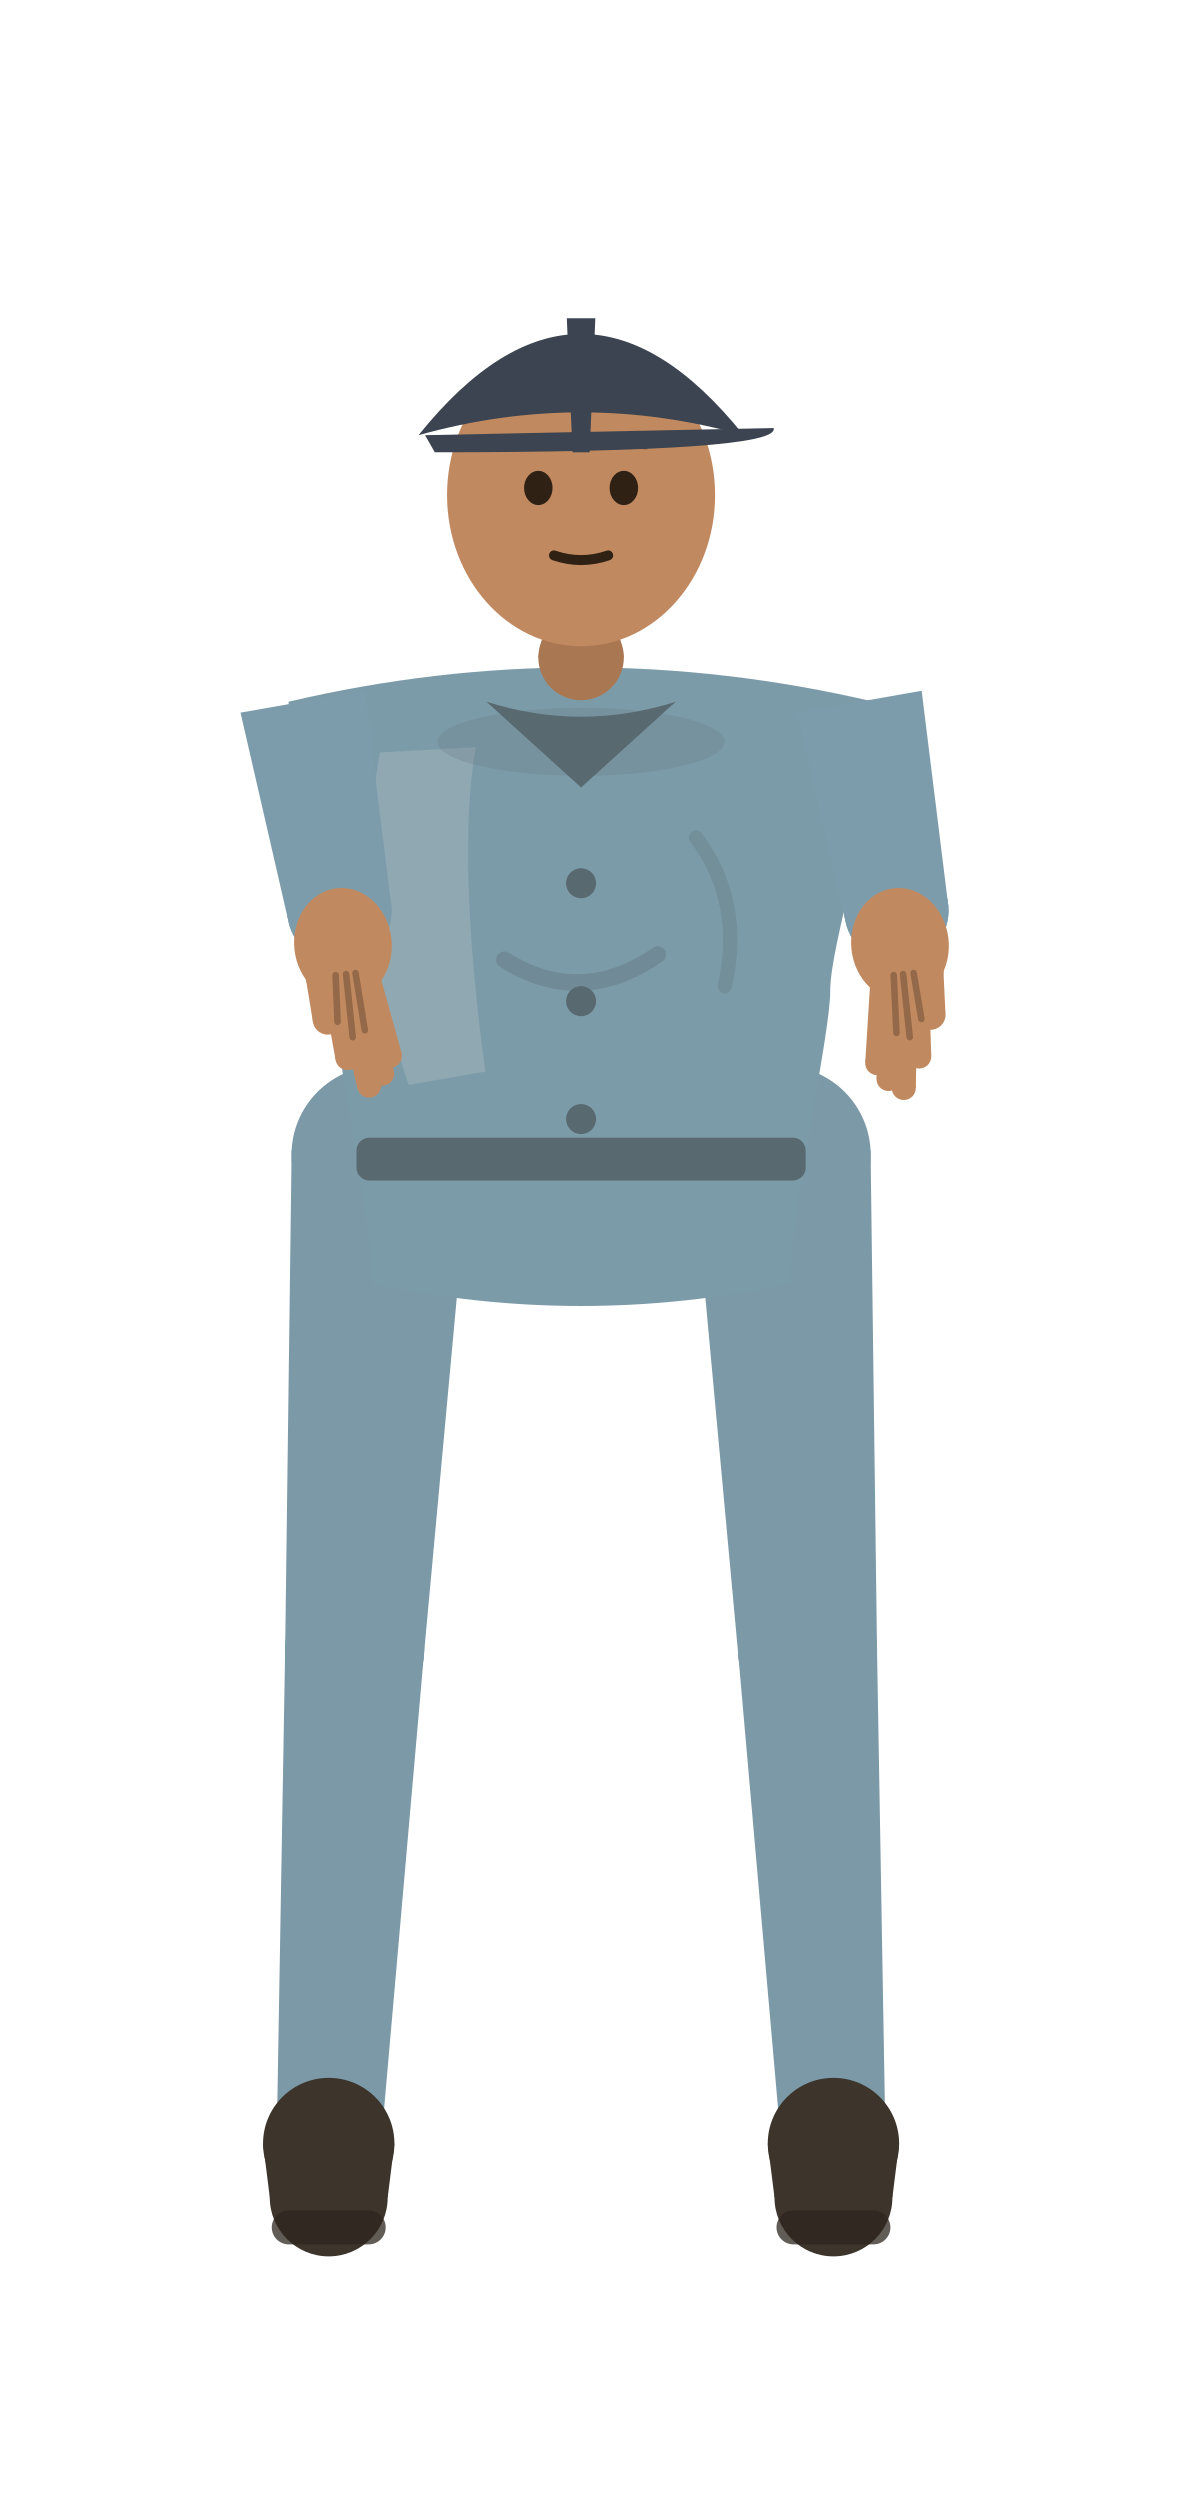
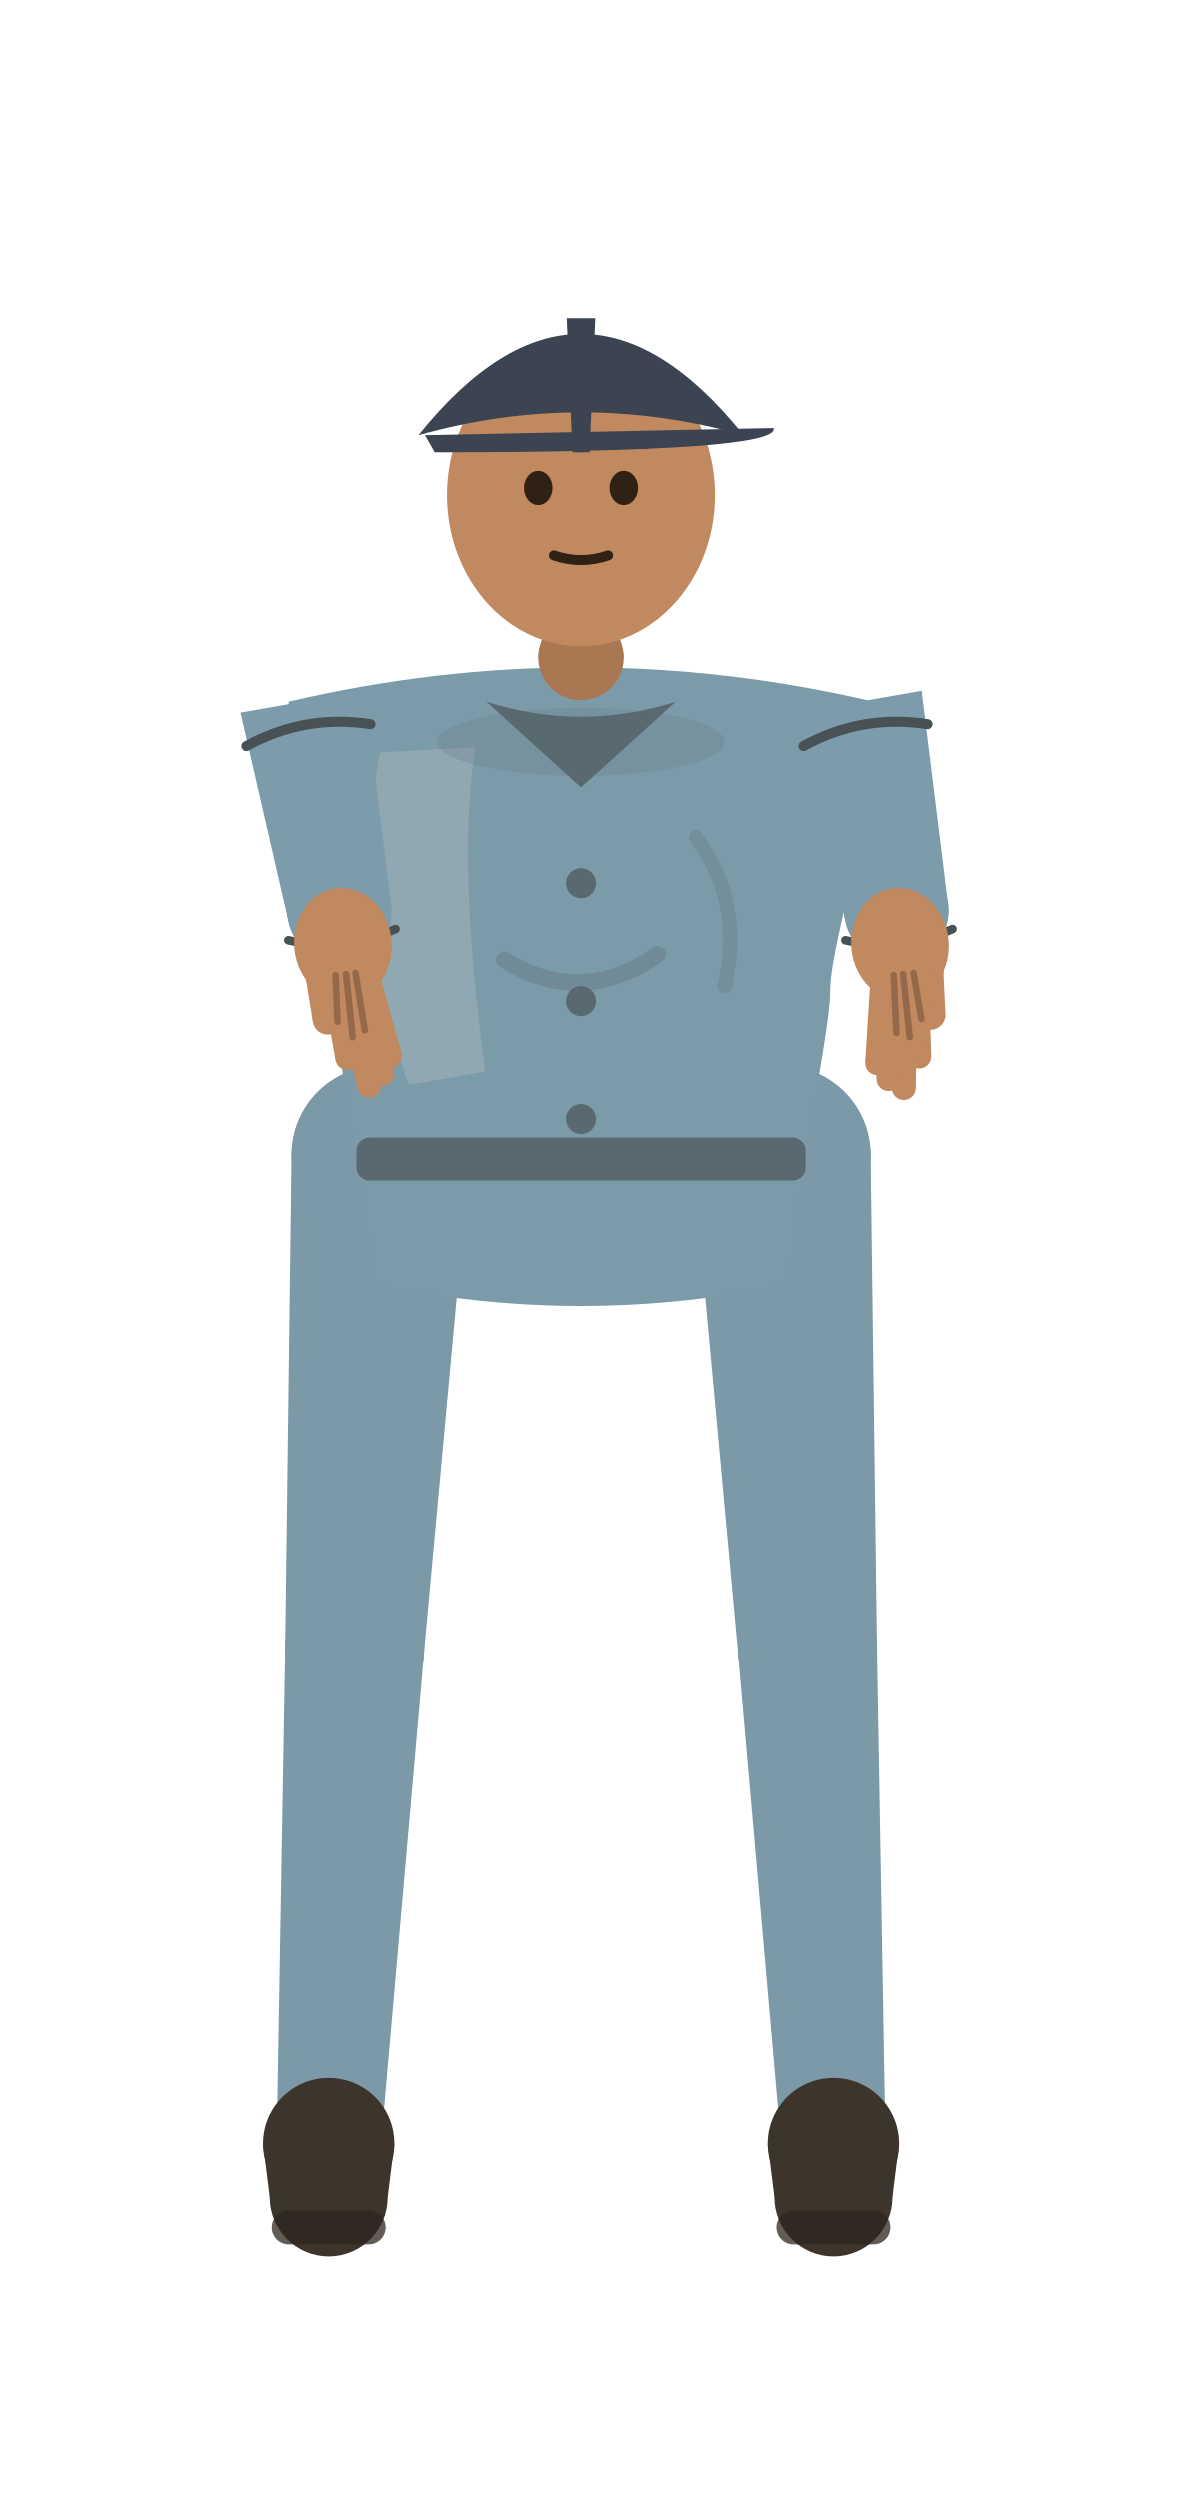
<svg xmlns="http://www.w3.org/2000/svg" class="nex-paperbook-figure" viewBox="-260.8 -518.29 539.92 1122.04" role="img" aria-label="Paperbook character">
  <g class="pb-figure" data-view-axis="front">
    <g class="pb-limb" fill="#7b99a7">
      <path d="M -129.92 -2.09 L -132.79 220.39 L -70.48 223.66 L -50.08 2.09 Z" />
      <circle cx="-90" cy="0" r="39.97" />
      <circle cx="-101.64" cy="222.02" r="31.2" />
    </g>
    <g class="pb-limb" fill="#7b99a7">
      <path d="M 50.08 2.09 L 70.48 223.66 L 132.79 220.39 L 129.92 -2.09 Z" />
      <circle cx="90" cy="0" r="39.97" />
      <circle cx="101.64" cy="222.02" r="31.2" />
    </g>
    <g class="pb-limb" fill="#7b99a7">
      <path d="M -132.79 220.39 L -136.62 442.54 L -89.89 444.99 L -70.48 223.66 Z" />
      <circle cx="-101.64" cy="222.02" r="31.2" />
      <circle cx="-113.26" cy="443.77" r="23.4" />
    </g>
    <g class="pb-limb" fill="#7b99a7">
      <path d="M 70.48 223.66 L 89.89 444.99 L 136.62 442.54 L 132.79 220.39 Z" />
      <circle cx="101.64" cy="222.02" r="31.2" />
      <circle cx="113.26" cy="443.77" r="23.4" />
    </g>
    <g class="pb-top" fill="#7c9ba9">
      <path d="M -131.25 -203.36 Q 0 -234.16 131.25 -203.36 C 131.25 -145.61 111.8 -96.25 111.8 -73.15 C 111.8 -53.9 93.91 25.99 93.91 57.75 Q 0 77.97 -93.91 57.75 C -93.91 25.99 -111.8 -53.9 -111.8 -73.15 C -111.8 -96.25 -131.25 -145.61 -131.25 -203.36 Z" />
    </g>
    <g class="pb-fold" fill="#a1b5bb">
      <path d="M -90.3 -180.57 Q -103.2 -108.96 -77.4 -31.38 L -43 -37.35 Q -55.9 -132.83 -47.3 -182.96 Z" opacity="0.5" />
    </g>
    <g class="pb-fold" fill="none">
      <path d="M -34.4 -87.48 Q 0 -65.99 34.4 -89.86" fill="none" stroke="#60747c" stroke-width="7.53" stroke-linecap="round" opacity="0.4" />
    </g>
    <g class="pb-fold" fill="none">
      <path d="M 51.6 -142.38 Q 73.1 -113.73 64.5 -75.54" fill="none" stroke="#60747c" stroke-width="6.45" stroke-linecap="round" opacity="0.32" />
    </g>
    <g class="pb-fold" fill="#60747c">
      <ellipse cx="0" cy="-185.35" rx="64.5" ry="15.32" opacity="0.22" />
    </g>
    <g class="pb-trim" fill="#596970">
      <path d="M -42.5 -203.36 L 0 -164.86 L 42.5 -203.36 Q 0 -189.88 -42.5 -203.36 Z" />
    </g>
    <g class="pb-trim" fill="#596970">
      <circle cx="0" cy="-121.87" r="6.74" />
      <circle cx="0" cy="-68.95" r="6.74" />
      <circle cx="0" cy="-16.03" r="6.74" />
    </g>
    <g class="pb-trim" fill="#596970">
      <rect x="-100.8" y="-7.7" width="201.6" height="19.25" rx="5.78" />
    </g>
    <g class="pb-neck" fill="#a97853">
      <path d="M -16 -238.49 L -19.2 -223.21 L 19.2 -223.21 L 16 -238.49 Z" />
      <circle cx="0" cy="-238.49" r="16" />
      <circle cx="0" cy="-223.21" r="19.2" />
    </g>
    <g class="pb-head" fill="#c1895f">
      <ellipse cx="0" cy="-296.09" rx="60.16" ry="67.84" />
    </g>
    <g class="pb-face">
      <path d="M 9.6 -318.49 Q 19.2 -321.69 28.8 -318.49" fill="none" stroke="#7d593d" stroke-width="3.84" stroke-linecap="round" />
      <path d="M -28.8 -318.49 Q -19.2 -321.69 -9.6 -318.49" fill="none" stroke="#7d593d" stroke-width="3.84" stroke-linecap="round" />
      <ellipse cx="19.2" cy="-299.29" rx="6.4" ry="7.68" fill="#302115" />
      <ellipse cx="-19.2" cy="-299.29" rx="6.4" ry="7.68" fill="#302115" />
      <path d="M -12.16 -269.01 Q 0 -264.83 12.16 -269.01" fill="none" stroke="#302115" stroke-width="4.48" stroke-linecap="round" />
    </g>
    <g class="pb-headwear" fill="#3b4450">
      <path d="M -72.96 -322.97 Q 0 -413.85 72.96 -322.97 Q 0 -343.45 -72.96 -322.97 Z" />
    </g>
    <g class="pb-headwear" fill="#3b4450">
      <path d="M -70.04 -322.97 L 86.4 -326.17 Q 89.86 -315.29 -65.66 -315.29 Z" />
    </g>
    <g class="pb-headwear" fill="#3b4450">
      <path d="M -6.4 -375.45 L 6.4 -375.45 L 3.84 -315.29 L -3.84 -315.29 Z" />
    </g>
    <g class="pb-foot" fill="#3d342b">
      <path d="M -142.74 443.77 L -139.72 467.95 L -86.8 467.95 L -83.77 443.77 Z" />
      <circle cx="-113.26" cy="443.77" r="29.48" />
      <circle cx="-113.26" cy="467.95" r="26.46" />
    </g>
    <g class="pb-foot" fill="#2e261e">
      <path d="M -131.2 481.4 L -95.32 481.4" stroke="#2e261e" stroke-width="15.25" stroke-linecap="round" fill="none" opacity="0.75" />
    </g>
    <g class="pb-foot" fill="#3d342b">
      <path d="M 83.77 443.77 L 86.8 467.95 L 139.72 467.95 L 142.74 443.77 Z" />
      <circle cx="113.26" cy="443.77" r="29.48" />
      <circle cx="113.26" cy="467.95" r="26.46" />
    </g>
    <g class="pb-foot" fill="#2e261e">
      <path d="M 95.32 481.4 L 131.2 481.4" stroke="#2e261e" stroke-width="15.25" stroke-linecap="round" fill="none" opacity="0.75" />
    </g>
    <g class="pb-limb" fill="#7d9cab">
      <path d="M -152.85 -198.45 L -131.51 -105.53 L -85.42 -113.65 L -97.15 -208.27 Z" />
      <circle cx="-108.47" cy="-109.59" r="23.4" />
    </g>
    <g class="pb-limb" fill="#7d9cab">
      <path d="M 97.15 -198.45 L 118.49 -105.53 L 164.58 -113.65 L 152.85 -208.27 Z" />
      <circle cx="141.53" cy="-109.59" r="23.4" />
    </g>
+     <g class="pb-detail" fill="none">
+       <path d="M -94.51 -193.27 Q -124.02 -197.82 -150.2 -183.45" stroke="#485255" stroke-width="4.52" stroke-linecap="round" />
+     </g>
+     <g class="pb-detail" fill="none">
+       <path d="M 155.49 -193.27 Q 125.98 -197.82 99.8 -183.45" stroke="#485255" stroke-width="4.52" stroke-linecap="round" />
+     </g>
    <g class="pb-limb" fill="#7d9cab">
      <path d="M -131.74 -107.14 L -126.47 -94.38 L -87.69 -98.45 L -85.19 -112.04 Z" />
      <circle cx="-108.47" cy="-109.59" r="23.4" />
      <circle cx="-107.08" cy="-96.42" r="19.5" />
    </g>
    <g class="pb-limb" fill="#7d9cab">
      <path d="M 118.26 -107.14 L 123.53 -94.38 L 162.31 -98.45 L 164.81 -112.04 Z" />
      <circle cx="141.53" cy="-109.59" r="23.4" />
      <circle cx="142.92" cy="-96.42" r="19.5" />
+     </g>
+     <g class="pb-detail" fill="none">
+       <path d="M -83.28 -101.31 Q -106.47 -90.61 -131.38 -96.26" stroke="#485255" stroke-width="3.87" stroke-linecap="round" />
+     </g>
+     <g class="pb-detail" fill="none">
+       <path d="M 166.72 -101.31 Q 143.53 -90.61 118.62 -96.26" stroke="#485255" stroke-width="3.87" stroke-linecap="round" />
    </g>
    <g class="pb-hand" fill="#c1895f">
      <path d="M -126.98 -94.32 L -124.68 -92.64 L -89.08 -96.38 L -87.18 -98.51 Z" />
      <circle cx="-107.08" cy="-96.42" r="20.01" />
      <circle cx="-106.88" cy="-94.51" r="17.9" />
      <ellipse cx="-106.88" cy="-94.51" rx="25.27" ry="21.9" transform="rotate(84 -106.88 -94.51)" />
      <path d="M -123.59 -79.45 L -120.44 -60.17 L -107 -61.18 L -106.79 -80.72 Z" />
      <circle cx="-115.19" cy="-80.08" r="8.42" />
      <circle cx="-113.72" cy="-60.67" r="6.74" />
      <path d="M -116.84 -79.66 L -110.21 -42.65 L -99.53 -44.17 L -103.5 -81.56 Z" />
      <circle cx="-110.17" cy="-80.61" r="6.74" />
      <circle cx="-104.87" cy="-43.41" r="5.39" />
      <path d="M -112.07 -79.74 L -100.42 -29.94 L -89.86 -32.12 L -98.87 -82.47 Z" />
      <circle cx="-105.47" cy="-81.1" r="6.74" />
      <circle cx="-95.14" cy="-31.03" r="5.39" />
      <path d="M -107.76 -79.82 L -94.49 -35.01 L -84.07 -37.77 L -94.73 -83.27 Z" />
      <circle cx="-101.24" cy="-81.55" r="6.74" />
      <circle cx="-89.28" cy="-36.39" r="5.39" />
      <path d="M -104.07 -79.9 L -90.94 -42.78 L -80.65 -46.03 L -91.21 -83.96 Z" />
      <circle cx="-97.64" cy="-81.93" r="6.74" />
      <circle cx="-85.79" cy="-44.41" r="5.39" />
    </g>
    <g class="pb-hand" fill="#c1895f">
      <path d="M 123.02 -94.32 L 125.32 -92.64 L 160.92 -96.38 L 162.82 -98.51 Z" />
      <circle cx="142.92" cy="-96.42" r="20.01" />
      <circle cx="143.12" cy="-94.51" r="17.9" />
      <ellipse cx="143.12" cy="-94.51" rx="25.27" ry="21.9" transform="rotate(84 143.12 -94.51)" />
      <path d="M 145.89 -81 L 150.16 -61.93 L 163.52 -63.73 L 162.59 -83.25 Z" />
      <circle cx="154.24" cy="-82.13" r="8.42" />
      <circle cx="156.84" cy="-62.83" r="6.74" />
      <path d="M 142.5 -81.14 L 146.4 -43.74 L 157.16 -44.47 L 155.95 -82.06 Z" />
      <circle cx="149.23" cy="-81.6" r="6.74" />
      <circle cx="151.78" cy="-44.11" r="5.39" />
      <path d="M 137.79 -81.06 L 139.44 -29.94 L 150.22 -30 L 151.27 -81.14 Z" />
      <circle cx="144.53" cy="-81.1" r="6.74" />
      <circle cx="144.83" cy="-29.97" r="5.39" />
      <path d="M 133.57 -80.99 L 132.6 -34.27 L 143.37 -33.73 L 147.03 -80.33 Z" />
      <circle cx="140.3" cy="-80.66" r="6.74" />
      <circle cx="137.98" cy="-34" r="5.39" />
      <path d="M 129.99 -80.93 L 127.54 -41.64 L 138.28 -40.6 L 143.4 -79.63 Z" />
      <circle cx="136.69" cy="-80.28" r="6.74" />
      <circle cx="132.91" cy="-41.12" r="5.39" />
    </g>
    <g class="pb-detail" fill="none">
      <path d="M -110.17 -80.61 L -109.3 -59.7" fill="none" stroke="#664933" stroke-width="2.95" stroke-linecap="round" opacity="0.5" />
      <path d="M -105.47 -81.1 L -102.5 -52.79" fill="none" stroke="#664933" stroke-width="2.95" stroke-linecap="round" opacity="0.5" />
      <path d="M -101.24 -81.55 L -97.06 -55.88" fill="none" stroke="#664933" stroke-width="2.95" stroke-linecap="round" opacity="0.5" />
    </g>
    <g class="pb-detail" fill="none">
      <path d="M 149.23 -81.6 L 152.72 -60.96" fill="none" stroke="#664933" stroke-width="2.95" stroke-linecap="round" opacity="0.5" />
      <path d="M 144.53 -81.1 L 147.5 -52.79" fill="none" stroke="#664933" stroke-width="2.95" stroke-linecap="round" opacity="0.5" />
      <path d="M 140.3 -80.66 L 141.54 -54.68" fill="none" stroke="#664933" stroke-width="2.95" stroke-linecap="round" opacity="0.5" />
    </g>
  </g>
</svg>
